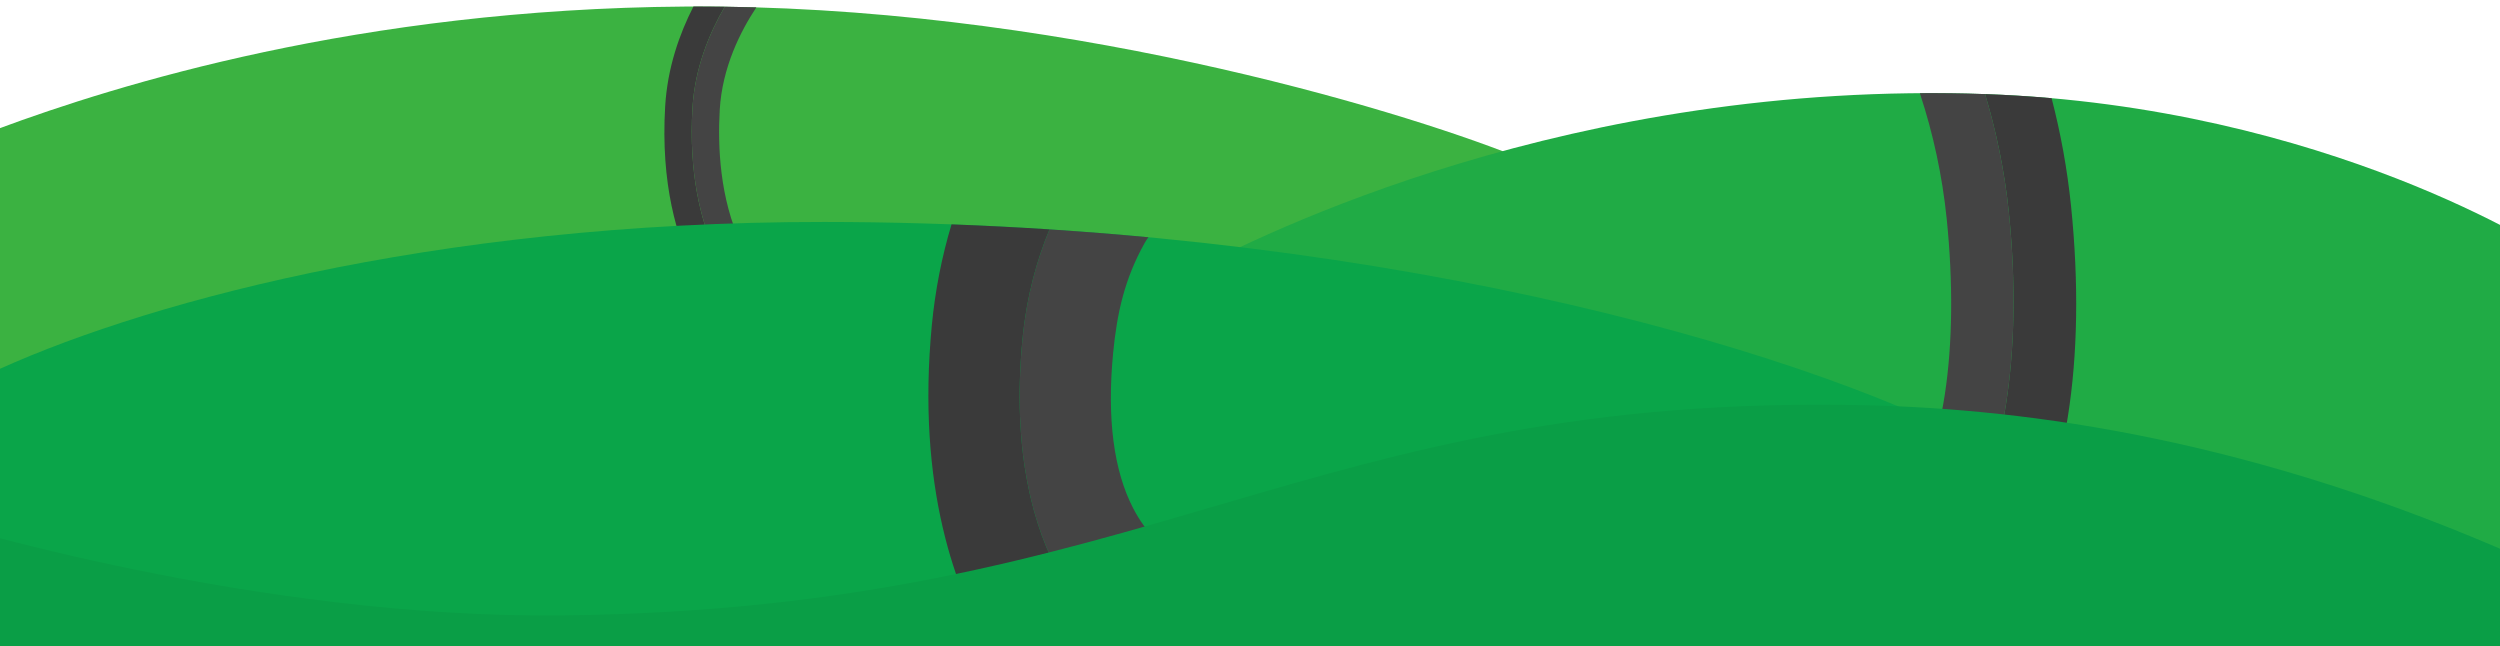
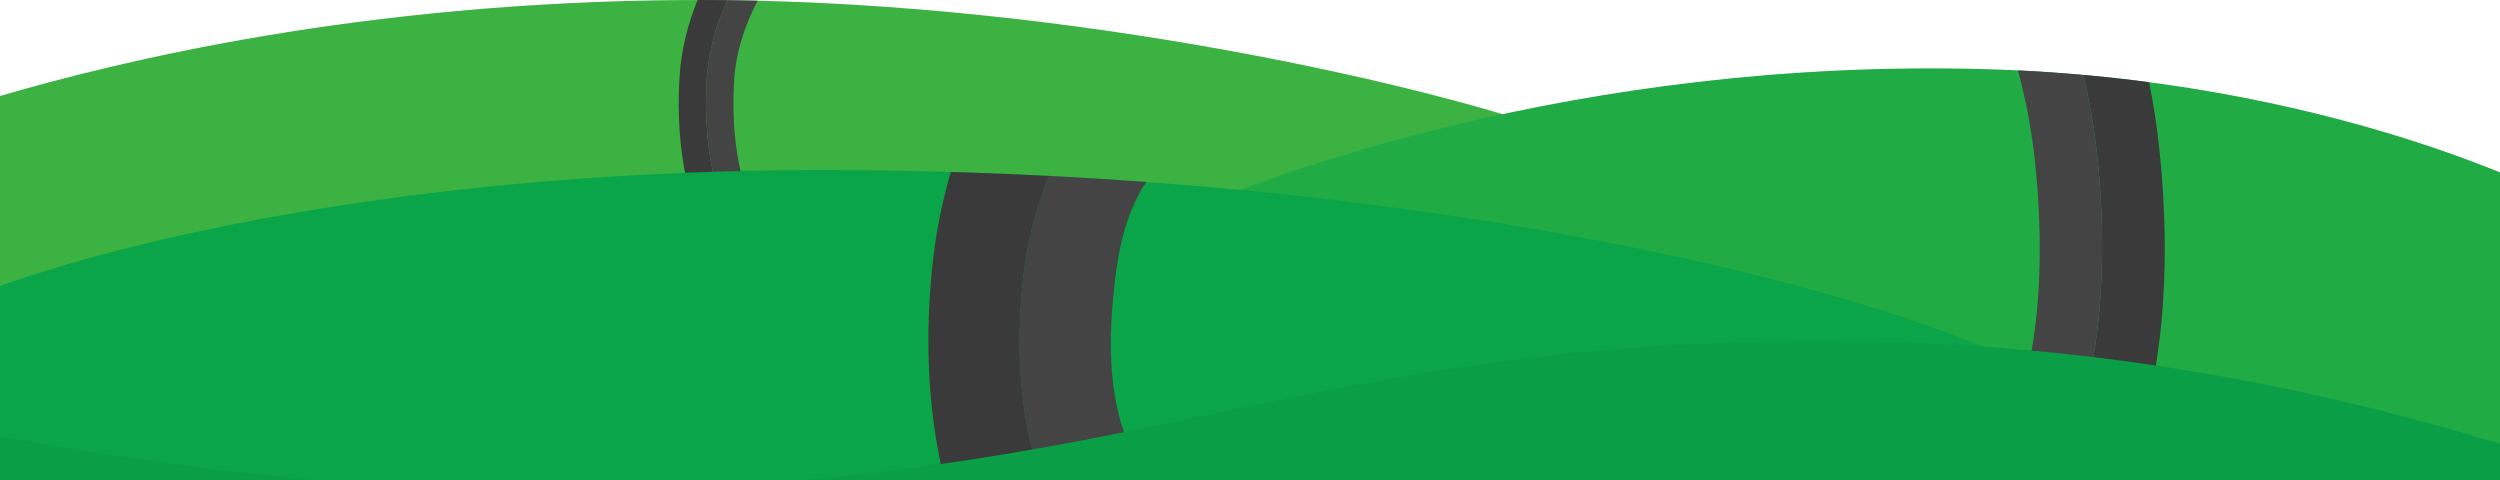
- <svg xmlns="http://www.w3.org/2000/svg" viewBox="0 0 1920 496">
+ <svg xmlns="http://www.w3.org/2000/svg" id="schedule_details" data-name="schedule details" viewBox="0 0 1920 368">
  <defs>
    <style>
      .cls-1 {
        fill: #3a3a3a;
      }

      .cls-1, .cls-2, .cls-3, .cls-4, .cls-5, .cls-6 {
        stroke-width: 0px;
      }

      .cls-2 {
        fill: #3bb241;
      }

      .cls-3 {
        fill: #0aa549;
      }

      .cls-4 {
        fill: #0a9e46;
      }

      .cls-5 {
        fill: #444;
      }

      .cls-6 {
        fill: #20ab45;
      }
    </style>
  </defs>
-   <g id="hero_text_stuff" data-name="hero text stuff">
-     <path class="cls-2" d="m-10.19,462.38L-1.19,98.83C89.74,65.13,276.29,6.87,525.81,5.04c281.92-2.07,546.68,78.69,637,114.48l-29,353.1L-10.19,462.38Z" />
-     <path class="cls-1" d="m556.6,5.14c-7.99-.11-16-.16-24.03-.14-10.71,20.9-19.98,47.04-21.73,76.76-6.97,118.52,49.75,166.37,52.16,168.34l13.25-16.19c-7.31-6.76-50.33-50.96-44.45-150.92,1.81-30.77,13.04-57.65,24.79-77.86Z" />
-     <path class="cls-5" d="m580.87,5.66c-8.07-.24-16.16-.41-24.27-.52-11.75,20.21-22.98,47.09-24.79,77.86-5.88,99.96,37.14,144.17,44.45,150.92l13.35-16.31.2.17c-.11-.09-10.72-9.4-20.52-30.16-16.61-35.19-18.15-75.65-16.52-103.38,1.91-32.49,15.91-60.21,28.1-78.57Z" />
-   </g>
-   <g id="about">
-     <path class="cls-6" d="m1959.81,195.36c0-.19-172-113.78-435-123.09-316.79-11.21-555.29,107.11-614,138.26l21.22,300h1027.78V195.36Z" />
-   </g>
-   <g id="Layer_7" data-name="Layer 7">
-     <path class="cls-3" d="m10.81,587.14L-10.29,287.97c110.1-52.12,338.75-117.75,643.4-117.51,409.7.32,744.7,94.36,891.7,172.98l-91,245.56-1423-1.86Z" />
-     <path class="cls-1" d="m1524.55,72.27c8,26.69,14.81,57.19,18.25,90.73,11.26,109.76-4.74,199.5-36.16,245.78l39.62,27.56c40.34-58,56.48-159.41,44.29-278.24-2.87-27.94-7.86-55.56-14.92-82.68-16.53-1.46-33.48-2.53-50.83-3.15-.08,0-.17,0-.25,0Z" />
-     <path class="cls-5" d="m1524.55,72.27c-16.93-.6-33.63-.82-50.1-.71,10.32,31.31,17.24,63.56,20.6,96.34,5.05,49.23,4.56,95.94-1.43,135.08-5.18,33.83-14.47,61.72-26.17,78.54l39.19,27.26c31.43-46.27,47.43-136.02,36.16-245.78-3.44-33.54-10.25-64.05-18.25-90.73Z" />
-     <path class="cls-5" d="m879.02,186.75c.9-1.62,1.92-3.11,2.96-4.53-24.89-2.34-50.22-4.36-75.95-6.04-9.79,23.56-17.63,51.62-20.76,84.31-16.74,175.05,68.44,231.77,77.95,237.53l27.76-80.5c1.42.76,2.07,1.18,2.09,1.19-.5-.33-12.32-8.15-22.78-28.34-15.02-29-20.21-69.09-15.42-119.14,2.97-31.01,8.93-57.21,24.15-84.47Z" />
-     <path class="cls-1" d="m806.02,176.17c-24.72-1.61-49.81-2.91-75.25-3.85-7.48,24.87-12.58,50.82-15.12,77.42-11.89,124.37,18.48,204.91,46.05,250.58,31.43,52.06,67.34,73.12,74.22,76.81l27.29-79.13c-9.51-5.76-94.69-62.48-77.95-237.53,3.13-32.69,10.97-60.75,20.76-84.31Z" />
-     <path class="cls-4" d="m1432.81,311.22c-429.98-9.65-546.93,156.03-1000,161.4-236,2.79-476.25-70.73-495.28-77.02-.47-.16-.72-.24-.72-.24,0,192.41,32-9.01,32,183.4l1991,.93c-14.33-169.63-9.67,18.25-24-151.38-204.77-90.76-377.22-114.26-503-117.08Z" />
-   </g>
+   <path class="cls-2" d="m-10.19,361.05L-1.19,74.07C89.74,47.46,276.29,1.47,525.81.03c281.92-1.63,546.68,62.12,637,90.37l-29,278.73L-10.19,361.05Z" />
+   <path class="cls-5" d="m581.85.55c-7.68-.18-15.39-.32-23.11-.41-8.07,17.4-14.59,38.06-15.93,60.87-5.88,99.96,37.14,144.17,44.45,150.92l13.35-16.31.2.17c-.11-.09-10.72-9.4-20.52-30.16-16.61-35.19-18.15-75.65-16.52-103.38,1.39-23.69,9.22-44.85,18.08-61.69Z" />
+   <path class="cls-1" d="m558.74.13c-7.64-.09-15.3-.13-22.98-.13-7.14,17.48-12.61,37.63-13.92,59.76-6.97,118.52,49.75,166.37,52.16,168.34l13.25-16.19c-7.31-6.76-50.33-50.96-44.45-150.92,1.34-22.81,7.86-43.47,15.93-60.87Z" />
+   <path class="cls-6" d="m1959.81,150.27c0-.15-172-89.81-435-97.16-316.79-8.85-555.29,84.55-614,109.14l21.22,236.81h1027.78v-248.79Z" />
+   <path class="cls-3" d="m10.81,459.53L-10.29,223.37c110.1-41.14,338.75-92.95,643.4-92.76,409.7.25,744.7,74.48,891.7,136.54l-91,193.84-1423-1.47Z" />
+   <path class="cls-1" d="m1610.81,121c11.26,109.76-4.74,199.5-36.16,245.78l39.62,27.56c40.34-58,56.48-159.41,44.29-278.24-1.83-17.8-4.52-35.47-8.06-52.97-16.34-2.16-33.21-4.05-50.58-5.61,4.72,19.62,8.57,40.85,10.9,63.48Z" />
+   <path class="cls-5" d="m1563.06,125.9c5.05,49.23,4.56,95.94-1.43,135.08-5.18,33.83-14.47,61.72-26.17,78.54l39.19,27.26c31.43-46.27,47.43-136.02,36.16-245.78-2.32-22.62-6.18-43.86-10.9-63.48-16.28-1.46-33-2.63-50.13-3.46,6.34,23.54,10.79,47.55,13.28,71.84Z" />
+   <path class="cls-5" d="m877.02,144.75c.79-1.42,2.44-3.51,3.53-4.96-24.55-1.81-49.53-3.38-74.91-4.68-9.61,23.37-17.3,51.11-20.38,83.38-16.74,175.05,68.44,231.77,77.95,237.53l27.76-80.5c1.42.76,2.07,1.18,2.09,1.19-.5-.33-12.32-8.15-22.78-28.34-15.02-29-20.21-69.09-15.42-119.14,2.97-31.01,6.93-57.21,22.15-84.47Z" />
+   <path class="cls-1" d="m805.65,135.1c-24.76-1.27-49.9-2.29-75.38-3.04-7.2,24.34-12.12,49.7-14.61,75.68-11.89,124.37,18.48,204.91,46.05,250.58.41.67.82,1.32,1.23,1.99l98.77.1,1.52-4.4c-9.51-5.76-94.69-62.48-77.95-237.53,3.09-32.27,10.78-60.01,20.38-83.38Z" />
+   <path class="cls-4" d="m1432.81,262.36c-429.98-6.87-546.93,111.18-1000,115-236,1.99-476.25-50.4-495.28-54.88-.47-.11-.72-.17-.72-.17,0,137.09,32-6.42,32,130.67l1991,.66c-14.33-120.87-9.67,13-24-107.86-204.77-64.67-377.22-81.41-503-83.42Z" />
</svg>
